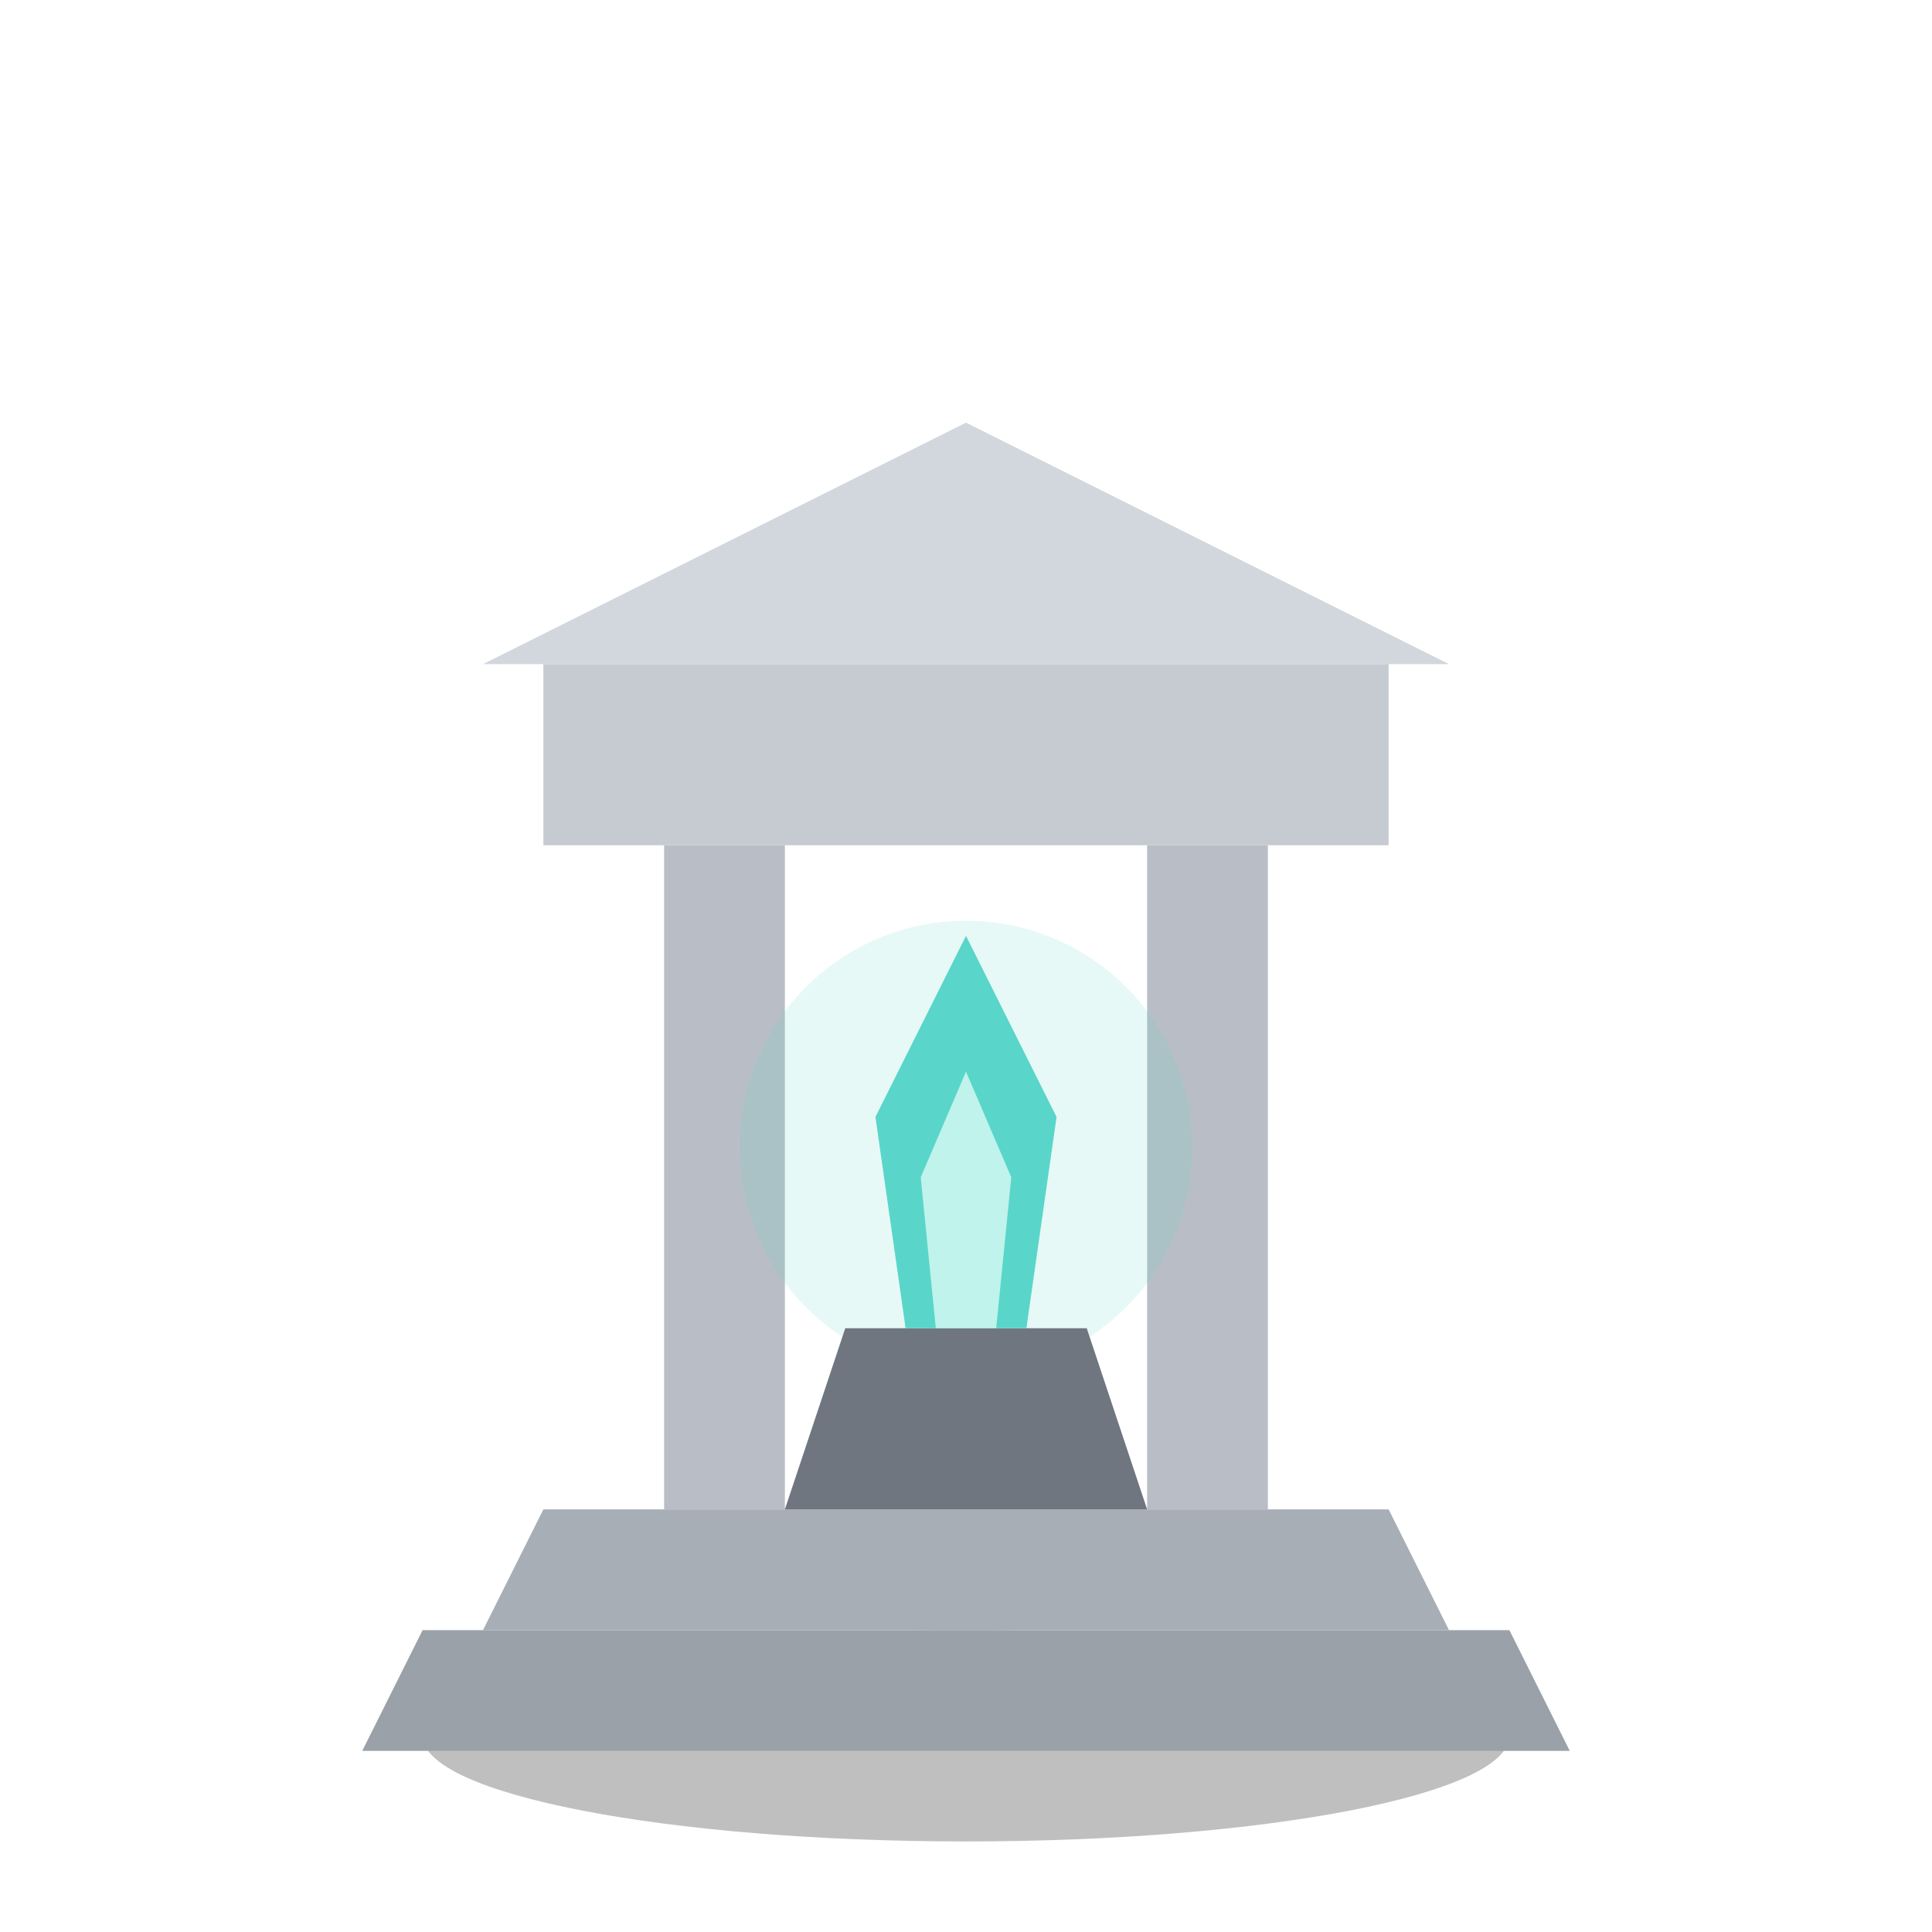
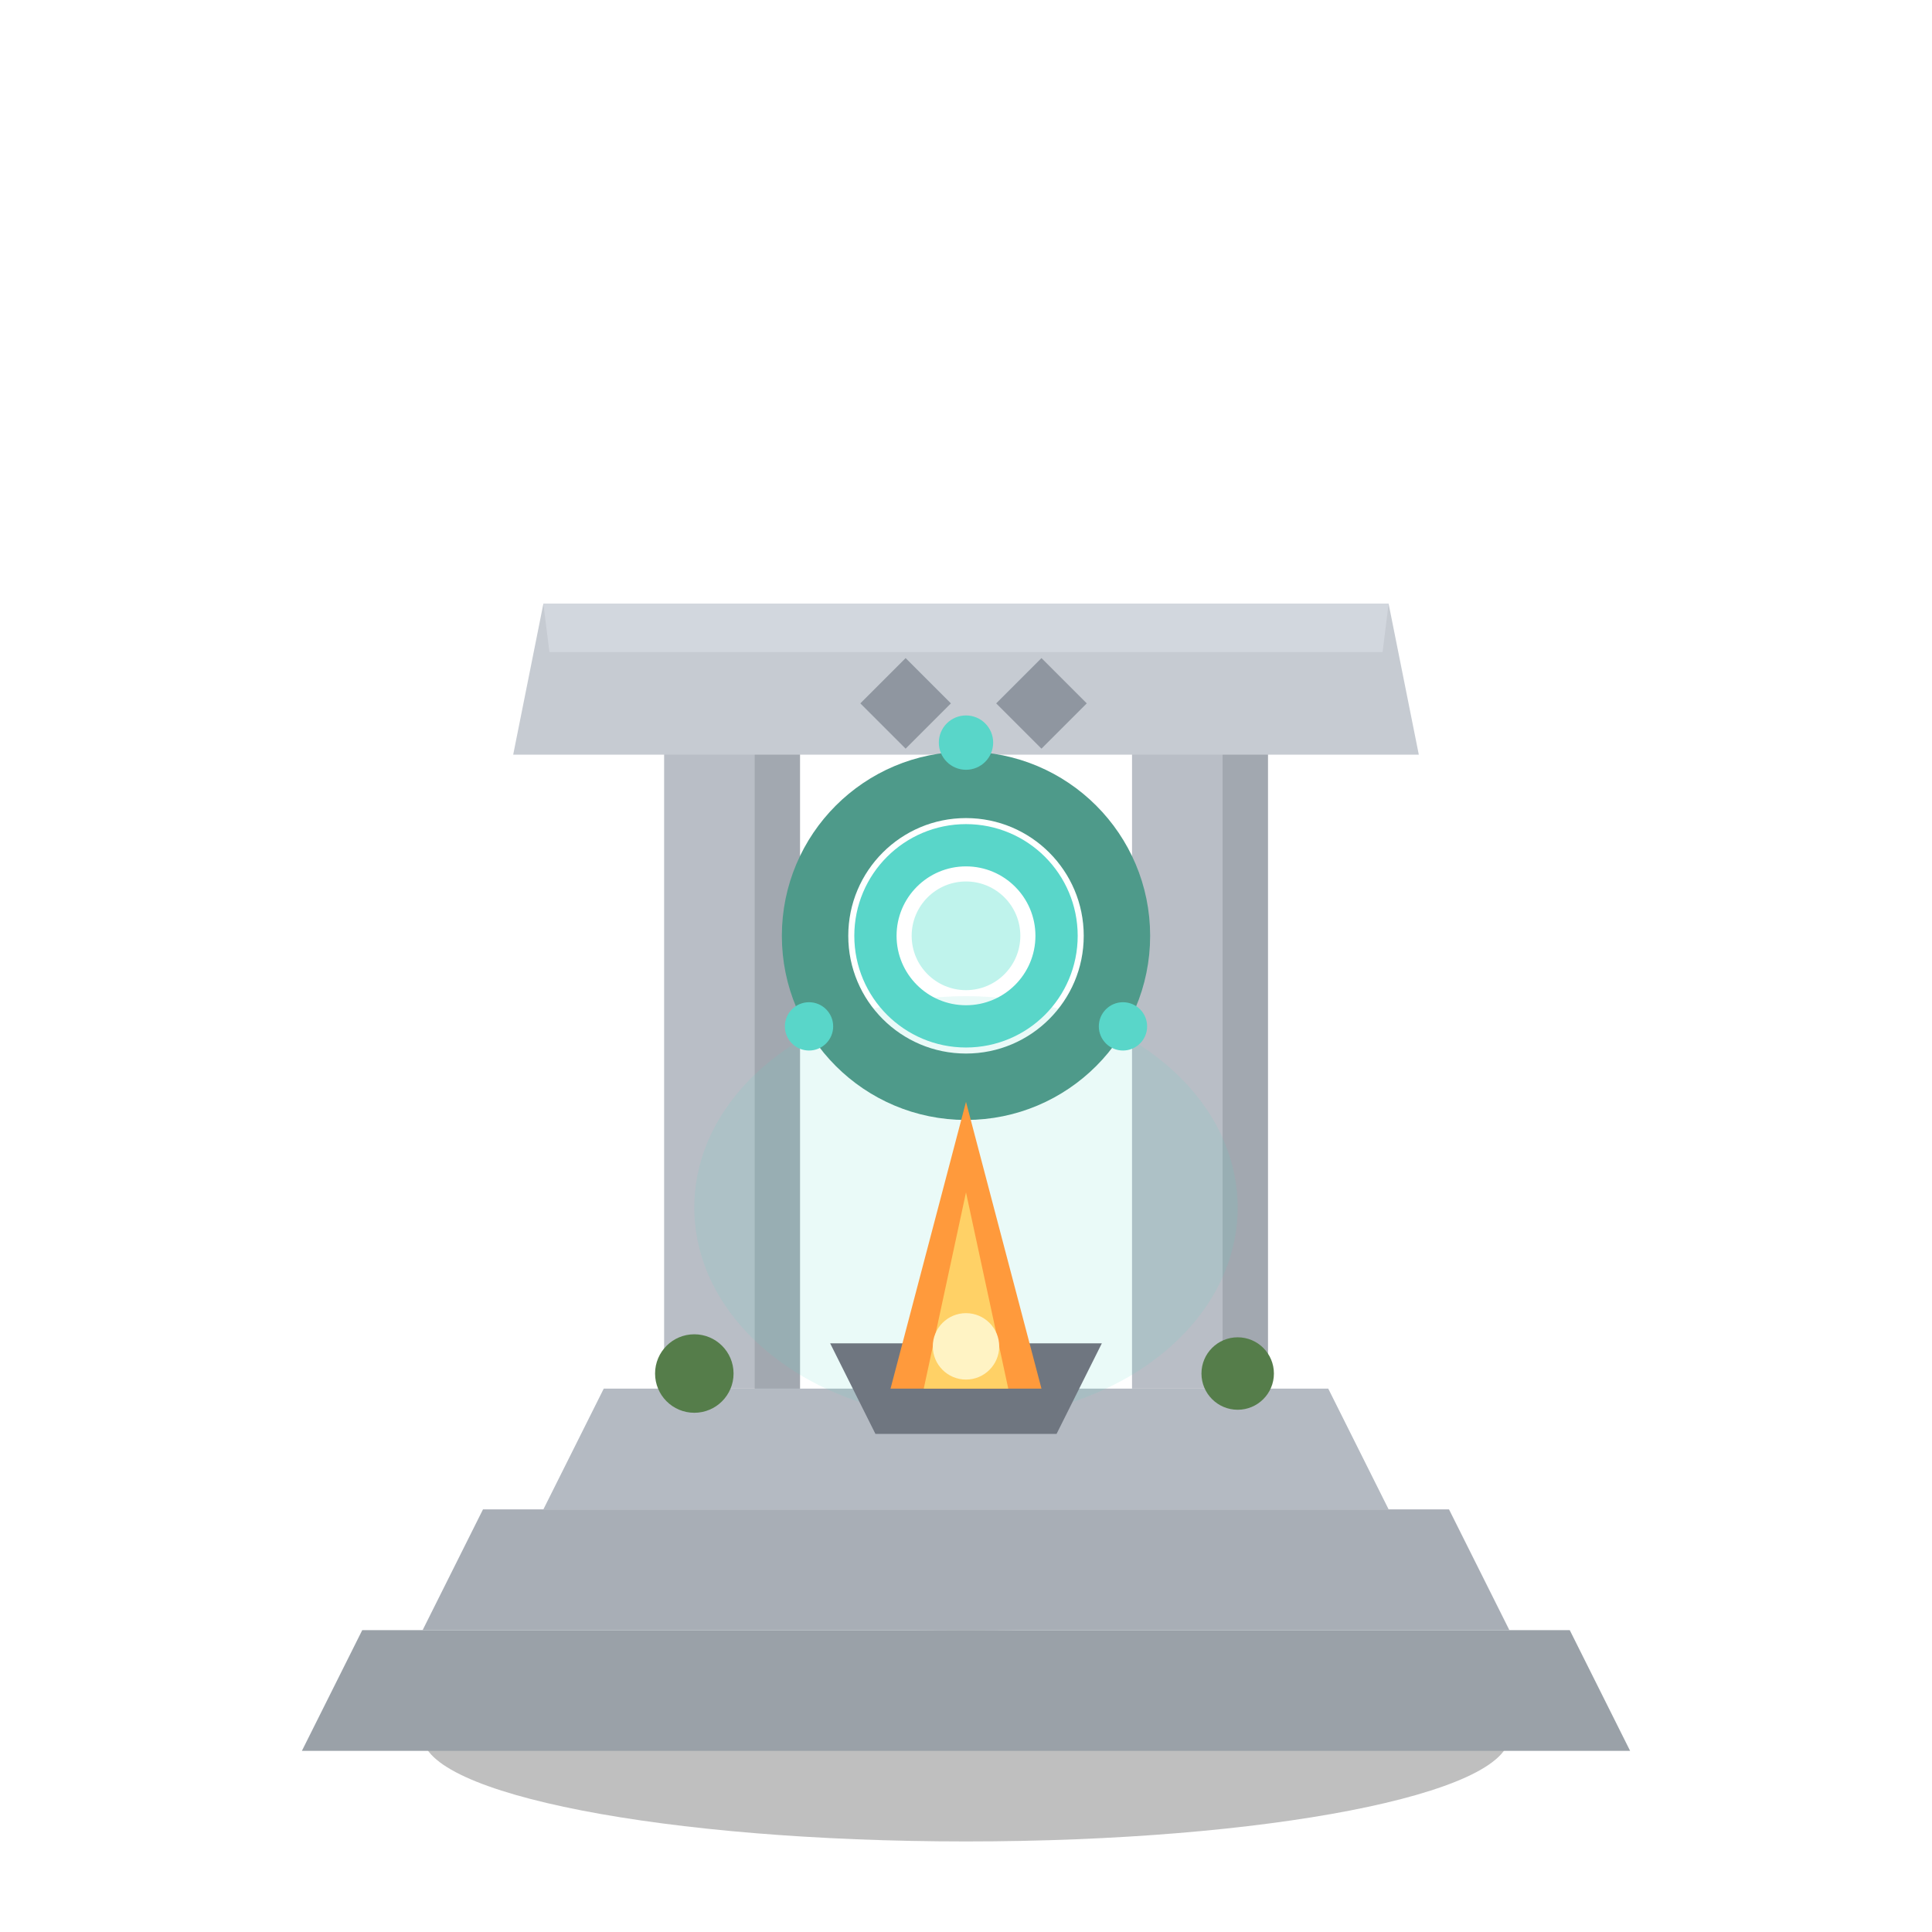
<svg xmlns="http://www.w3.org/2000/svg" width="64" height="64" viewBox="0 0 64 64">
  <ellipse cx="32" cy="57.5" rx="18" ry="3.5" fill="#00000040" />
-   <polygon points="14,54 50,54 52,58 12,58" fill="#9aa1a8" />
-   <polygon points="18,50 46,50 48,54 16,54" fill="#a8aeb6" />
-   <polygon points="22,28 26,28 26,50 22,50" fill="#b9bec6" />
-   <polygon points="38,28 42,28 42,50 38,50" fill="#b9bec6" />
-   <polygon points="18,22 46,22 46,28 18,28" fill="#c6cbd2" />
-   <polygon points="16,22 32,14 48,22" fill="#d2d7de" />
-   <circle cx="32" cy="38" r="7.5" fill="#59d6c926" />
-   <polygon points="28,44 36,44 38,50 26,50" fill="#6f7680" />
-   <polygon points="30,44 34,44 35,37 32,31 29,37" fill="#59d6c9" />
-   <polygon points="31,44 33,44 33.5,39 32,35.5 30.5,39" fill="#bff3ec" />
+   <polygon points="12,54 52,54 54,58 10,58" fill="#9aa1a8" />
+   <polygon points="16,50 48,50 50,54 14,54" fill="#a8aeb6" />
+   <polygon points="20,46 44,46 46,50 18,50" fill="#b4bac2" />
+   <polygon points="22,24 26.5,24 26.5,46 22,46" fill="#b9bec6" />
+   <polygon points="25,24 26.5,24 26.5,46 25,46" fill="#a2a8b0" />
+   <polygon points="37.5,24 42,24 42,46 37.5,46" fill="#b9bec6" />
+   <polygon points="40.5,24 42,24 42,46 40.5,46" fill="#a2a8b0" />
+   <polygon points="18,20 46,20 47,25 17,25" fill="#c6cbd2" />
+   <polygon points="18,20 46,20 45.8,21.6 18.2,21.6" fill="#d2d7de" />
+   <polygon points="30,21.8 31.5,23.3 30,24.8 28.5,23.3" fill="#8f96a0" />
+   <polygon points="34.5,21.8 36,23.3 34.5,24.8 33,23.3" fill="#8f96a0" />
+   <ellipse cx="32" cy="40" rx="9" ry="7" fill="#59d6c91f" />
+   <circle cx="32" cy="31" r="5" fill="none" stroke="#4e9a8a" stroke-width="2.2" stroke-linejoin="round" />
+   <circle cx="32" cy="31" r="3" fill="none" stroke="#59d6c9" stroke-width="1.4" stroke-linejoin="round" />
+   <circle cx="32" cy="31" r="1.8" fill="#bff3ec" />
+   <circle cx="32" cy="24.6" r="0.9" fill="#59d6c9" />
+   <circle cx="37.2" cy="34" r="0.8" fill="#59d6c9" />
+   <circle cx="26.8" cy="34" r="0.8" fill="#59d6c9" />
+   <polygon points="27.5,44.5 36.5,44.5 35,47.5 29,47.5" fill="#6f7680" />
+   <polygon points="29.5,46 32,36.5 34.5,46" fill="#ff9a3c" />
+   <polygon points="30.6,46 32,39.5 33.4,46" fill="#ffd166" />
+   <circle cx="32" cy="44.6" r="1.1" fill="#fff3c4" />
+   <circle cx="23" cy="45.5" r="1.3" fill="#557d4a" />
+   <circle cx="41" cy="45.5" r="1.2" fill="#557d4a" />
</svg>
